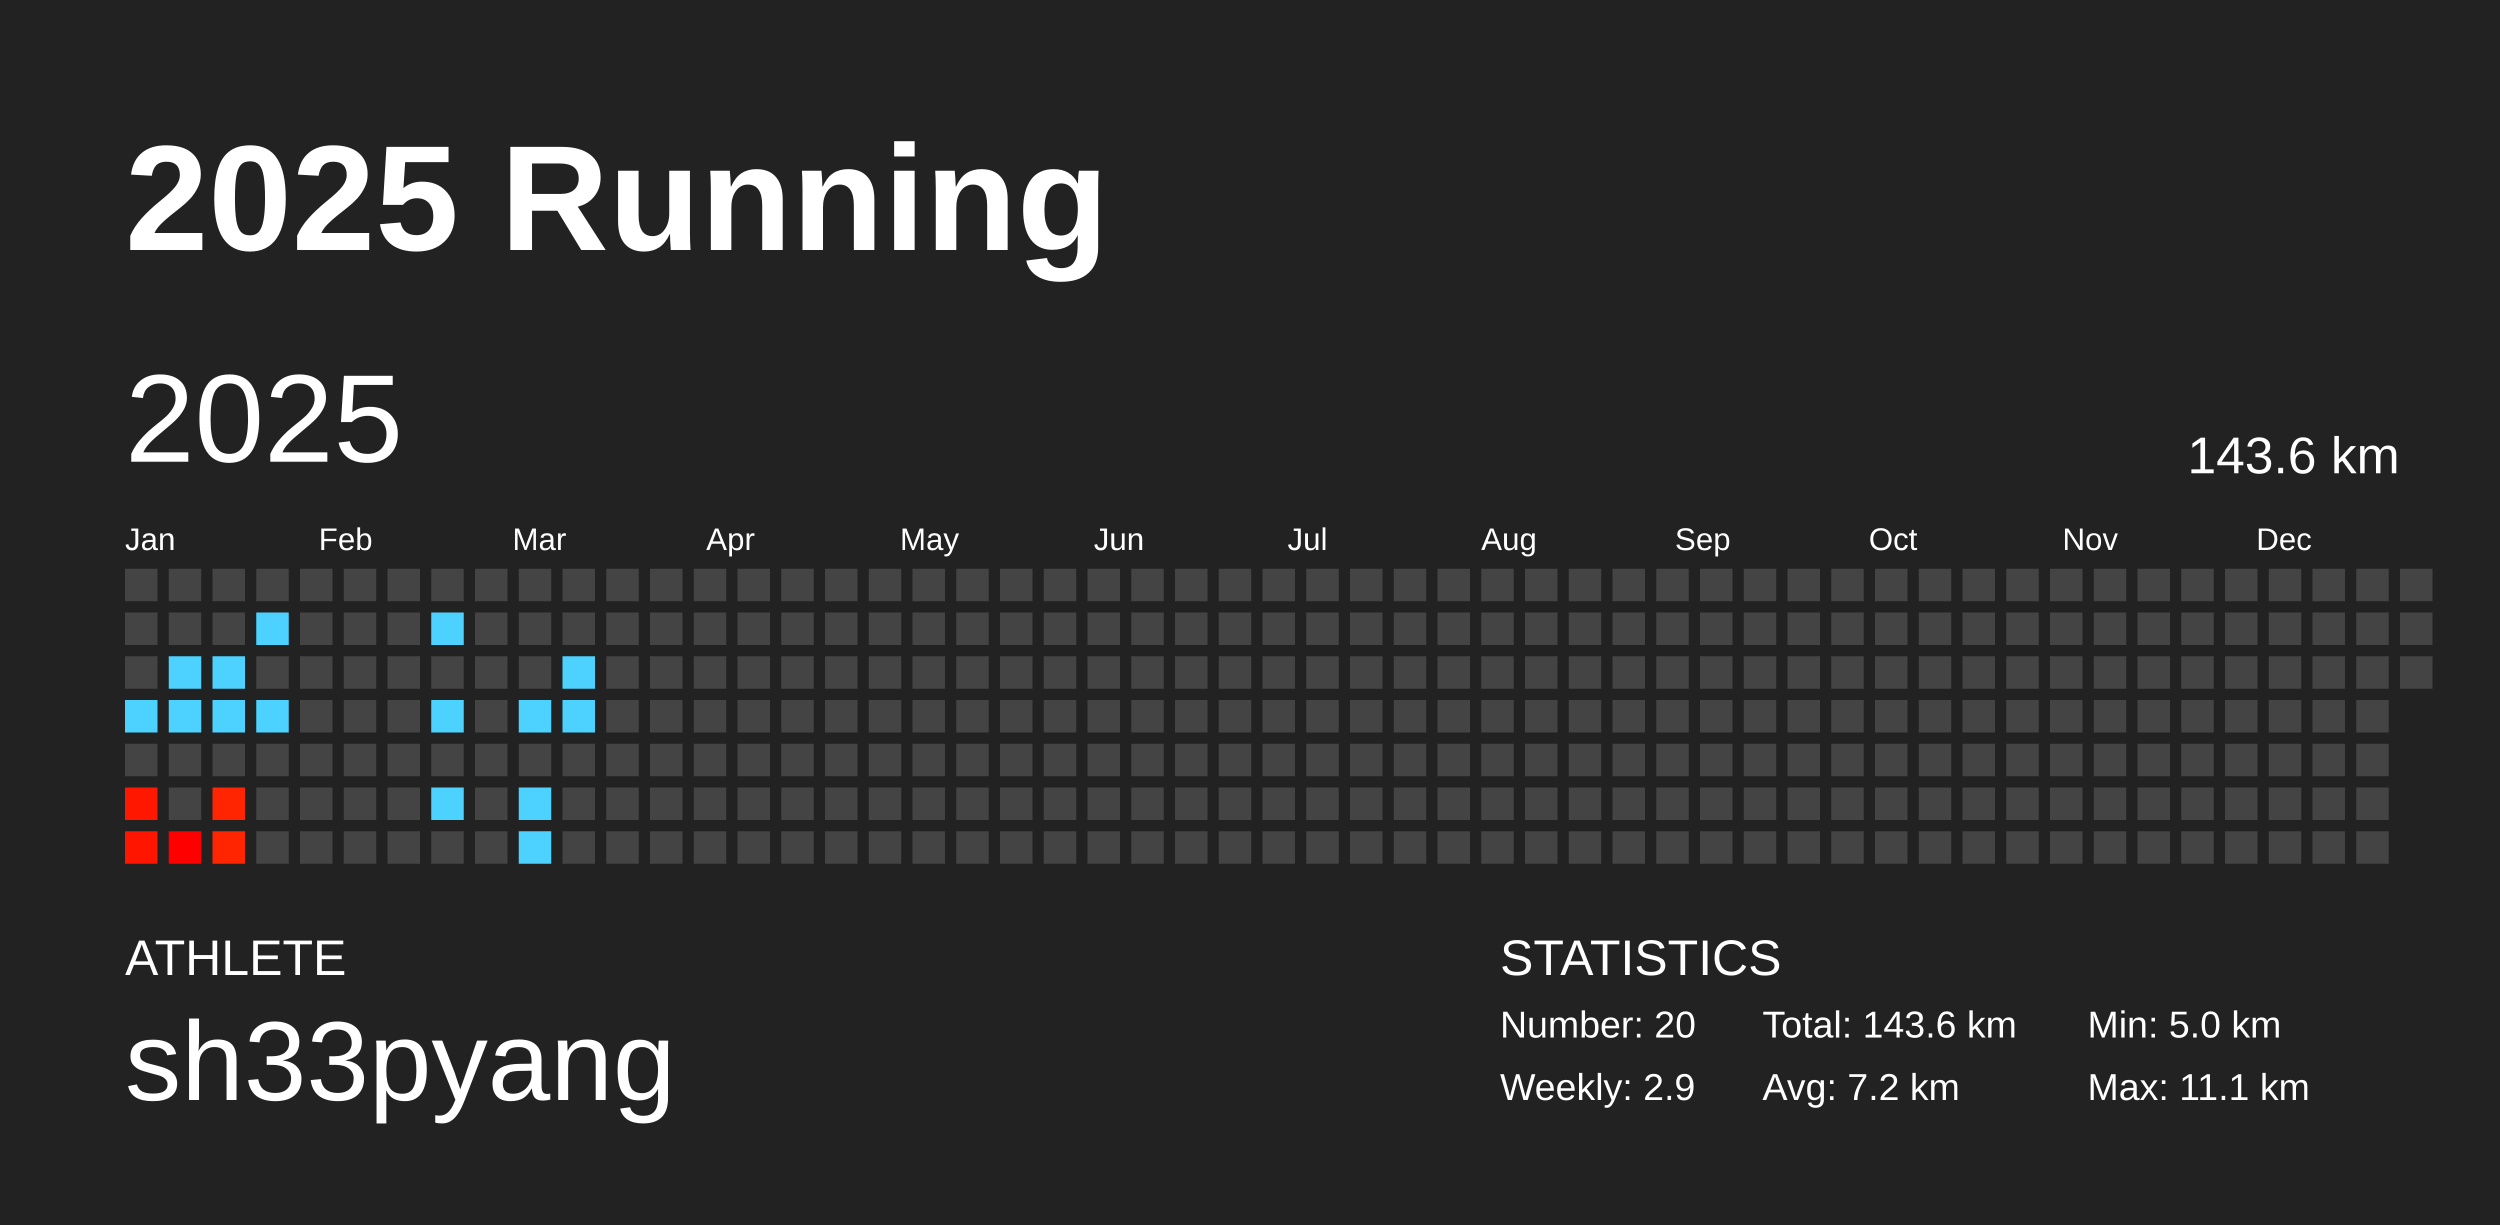
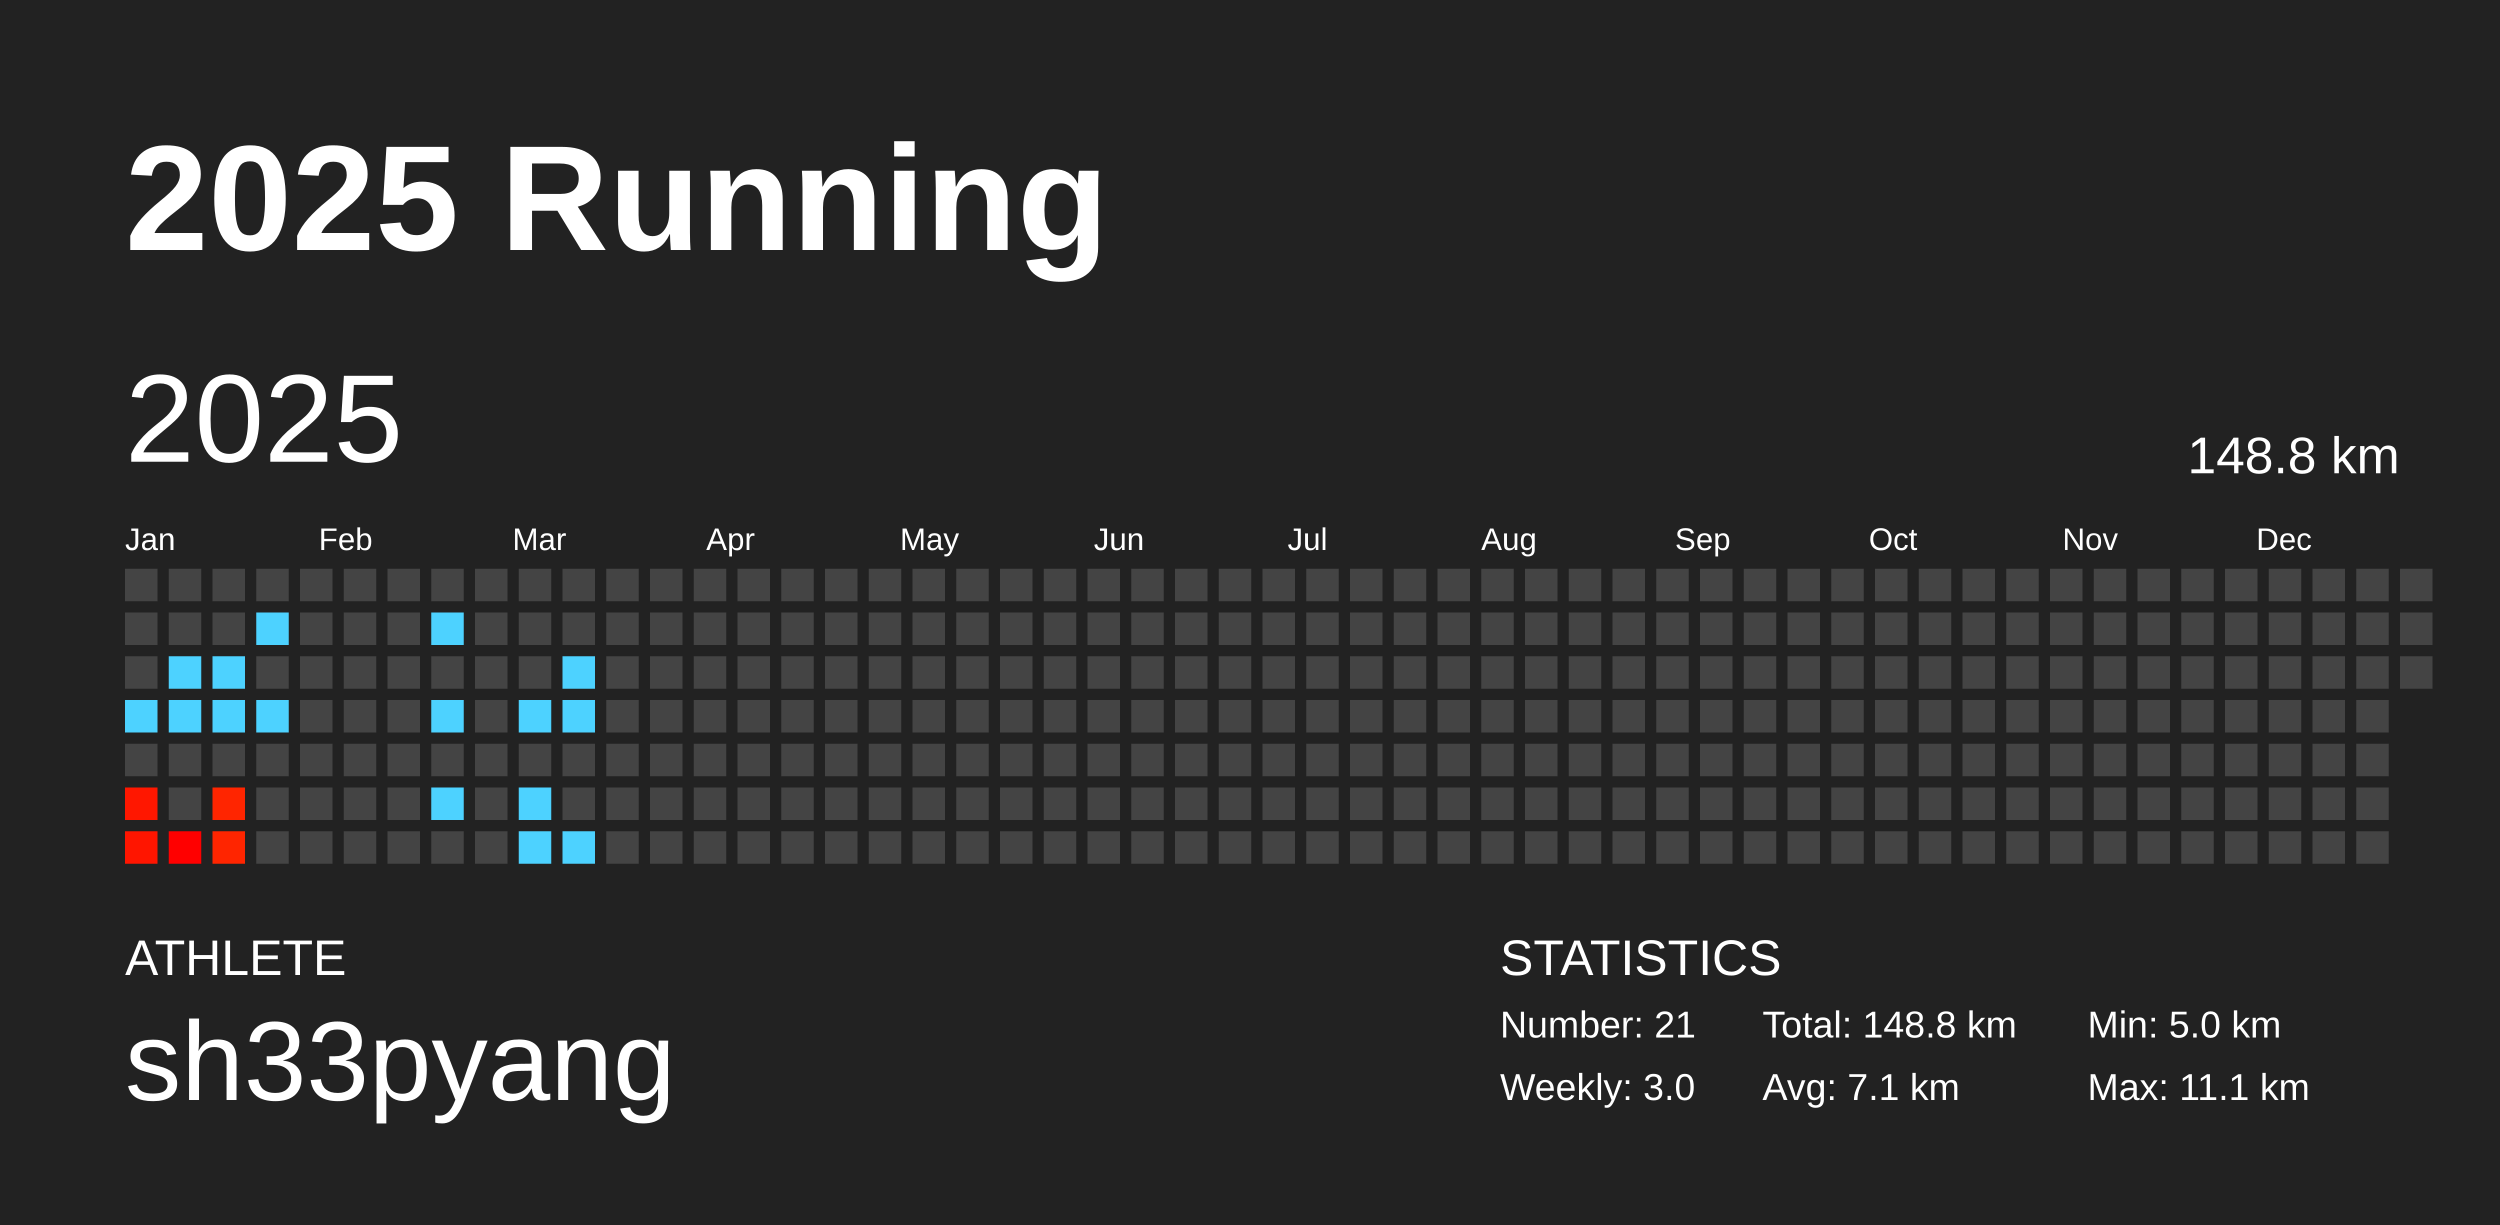
<svg xmlns="http://www.w3.org/2000/svg" baseProfile="full" height="98mm" version="1.1" viewBox="0,0,200,98" width="200mm">
  <defs />
  <rect fill="#222222" height="98" width="200" x="0" y="0" />
  <text fill="#FFFFFF" style="font-size:12px; font-family:Arial; font-weight:bold;" x="10" y="20">2025 Running</text>
  <text fill="#FFFFFF" style="font-size:4px; font-family:Arial" x="10" y="78">ATHLETE</text>
  <text fill="#FFFFFF" style="font-size:9px; font-family:Arial" x="10" y="88">sh33pyang</text>
  <text fill="#FFFFFF" style="font-size:4px; font-family:Arial" x="120" y="78">STATISTICS</text>
-   <text fill="#FFFFFF" style="font-size:3px; font-family:Arial" x="120" y="83">Number: 20</text>
-   <text fill="#FFFFFF" style="font-size:3px; font-family:Arial" x="120" y="88">Weekly: 2.9</text>
-   <text fill="#FFFFFF" style="font-size:3px; font-family:Arial" x="141" y="83">Total: 143.6 km</text>
-   <text fill="#FFFFFF" style="font-size:3px; font-family:Arial" x="141" y="88">Avg: 7.2 km</text>
+   <text fill="#FFFFFF" style="font-size:3px; font-family:Arial" x="120" y="83">Number: 21</text>
+   <text fill="#FFFFFF" style="font-size:3px; font-family:Arial" x="120" y="88">Weekly: 3.0</text>
+   <text fill="#FFFFFF" style="font-size:3px; font-family:Arial" x="141" y="83">Total: 148.8 km</text>
+   <text fill="#FFFFFF" style="font-size:3px; font-family:Arial" x="141" y="88">Avg: 7.1 km</text>
  <text fill="#FFFFFF" style="font-size:3px; font-family:Arial" x="167" y="83">Min: 5.0 km</text>
  <text fill="#FFFFFF" style="font-size:3px; font-family:Arial" x="167" y="88">Max: 11.1 km</text>
  <text dominant-baseline="hanging" fill="#FFFFFF" style="font-size:10.0px; font-family:Arial;" x="10" y="30">2025</text>
-   <text dominant-baseline="hanging" fill="#FFFFFF" style="font-size:4.125px; font-family:Arial;" x="175" y="35">143.6 km</text>
+   <text dominant-baseline="hanging" fill="#FFFFFF" style="font-size:4.125px; font-family:Arial;" x="175" y="35">148.8 km</text>
  <text fill="#FFFFFF" style="font-size:2.5px; font-family:Arial" x="10.0" y="44">Jan</text>
  <text fill="#FFFFFF" style="font-size:2.5px; font-family:Arial" x="25.5" y="44">Feb</text>
  <text fill="#FFFFFF" style="font-size:2.5px; font-family:Arial" x="41.0" y="44">Mar</text>
  <text fill="#FFFFFF" style="font-size:2.5px; font-family:Arial" x="56.5" y="44">Apr</text>
  <text fill="#FFFFFF" style="font-size:2.5px; font-family:Arial" x="72.0" y="44">May</text>
  <text fill="#FFFFFF" style="font-size:2.5px; font-family:Arial" x="87.5" y="44">Jun</text>
  <text fill="#FFFFFF" style="font-size:2.5px; font-family:Arial" x="103.0" y="44">Jul</text>
  <text fill="#FFFFFF" style="font-size:2.5px; font-family:Arial" x="118.5" y="44">Aug</text>
  <text fill="#FFFFFF" style="font-size:2.5px; font-family:Arial" x="134.0" y="44">Sep</text>
  <text fill="#FFFFFF" style="font-size:2.5px; font-family:Arial" x="149.5" y="44">Oct</text>
  <text fill="#FFFFFF" style="font-size:2.5px; font-family:Arial" x="165.0" y="44">Nov</text>
  <text fill="#FFFFFF" style="font-size:2.5px; font-family:Arial" x="180.5" y="44">Dec</text>
  <rect fill="#444444" height="2.6" width="2.6" x="10.0" y="45.5" />
  <rect fill="#444444" height="2.6" width="2.6" x="10.0" y="49.0" />
  <rect fill="#444444" height="2.6" width="2.6" x="10.0" y="52.5" />
  <rect fill="#4dd2ff" height="2.6" width="2.6" x="10.0" y="56.0" />
  <rect fill="#444444" height="2.6" width="2.6" x="10.0" y="59.5" />
  <rect fill="#ff1700" height="2.6" width="2.6" x="10.0" y="63.0" />
  <rect fill="#ff1500" height="2.6" width="2.6" x="10.0" y="66.5" />
  <rect fill="#444444" height="2.6" width="2.6" x="13.5" y="45.5" />
  <rect fill="#444444" height="2.6" width="2.6" x="13.5" y="49.0" />
  <rect fill="#4dd2ff" height="2.6" width="2.6" x="13.5" y="52.5" />
  <rect fill="#4dd2ff" height="2.6" width="2.6" x="13.5" y="56.0" />
  <rect fill="#444444" height="2.6" width="2.6" x="13.5" y="59.5" />
  <rect fill="#444444" height="2.6" width="2.6" x="13.5" y="63.0" />
  <rect fill="#ff0000" height="2.6" width="2.6" x="13.5" y="66.5" />
  <rect fill="#444444" height="2.6" width="2.6" x="17.0" y="45.5" />
  <rect fill="#444444" height="2.6" width="2.6" x="17.0" y="49.0" />
  <rect fill="#4dd2ff" height="2.6" width="2.6" x="17.0" y="52.5" />
  <rect fill="#4dd2ff" height="2.6" width="2.6" x="17.0" y="56.0" />
  <rect fill="#444444" height="2.6" width="2.6" x="17.0" y="59.5" />
  <rect fill="#ff2500" height="2.6" width="2.6" x="17.0" y="63.0" />
  <rect fill="#ff2500" height="2.6" width="2.6" x="17.0" y="66.5" />
  <rect fill="#444444" height="2.6" width="2.6" x="20.5" y="45.5" />
  <rect fill="#4dd2ff" height="2.6" width="2.6" x="20.5" y="49.0" />
  <rect fill="#444444" height="2.6" width="2.6" x="20.5" y="52.5" />
  <rect fill="#4dd2ff" height="2.6" width="2.6" x="20.5" y="56.0" />
  <rect fill="#444444" height="2.6" width="2.6" x="20.5" y="59.5" />
  <rect fill="#444444" height="2.6" width="2.6" x="20.5" y="63.0" />
  <rect fill="#444444" height="2.6" width="2.6" x="20.5" y="66.5" />
  <rect fill="#444444" height="2.6" width="2.6" x="24.0" y="45.5" />
  <rect fill="#444444" height="2.6" width="2.6" x="24.0" y="49.0" />
  <rect fill="#444444" height="2.6" width="2.6" x="24.0" y="52.5" />
  <rect fill="#444444" height="2.6" width="2.6" x="24.0" y="56.0" />
  <rect fill="#444444" height="2.6" width="2.6" x="24.0" y="59.5" />
  <rect fill="#444444" height="2.6" width="2.6" x="24.0" y="63.0" />
  <rect fill="#444444" height="2.6" width="2.6" x="24.0" y="66.5" />
  <rect fill="#444444" height="2.6" width="2.6" x="27.5" y="45.5" />
  <rect fill="#444444" height="2.6" width="2.6" x="27.5" y="49.0" />
  <rect fill="#444444" height="2.6" width="2.6" x="27.5" y="52.5" />
  <rect fill="#444444" height="2.6" width="2.6" x="27.5" y="56.0" />
  <rect fill="#444444" height="2.6" width="2.6" x="27.5" y="59.5" />
  <rect fill="#444444" height="2.6" width="2.6" x="27.5" y="63.0" />
  <rect fill="#444444" height="2.6" width="2.6" x="27.5" y="66.5" />
  <rect fill="#444444" height="2.6" width="2.6" x="31.0" y="45.5" />
  <rect fill="#444444" height="2.6" width="2.6" x="31.0" y="49.0" />
  <rect fill="#444444" height="2.6" width="2.6" x="31.0" y="52.5" />
  <rect fill="#444444" height="2.6" width="2.6" x="31.0" y="56.0" />
  <rect fill="#444444" height="2.6" width="2.6" x="31.0" y="59.5" />
  <rect fill="#444444" height="2.6" width="2.6" x="31.0" y="63.0" />
  <rect fill="#444444" height="2.6" width="2.6" x="31.0" y="66.5" />
  <rect fill="#444444" height="2.6" width="2.6" x="34.5" y="45.5" />
  <rect fill="#4dd2ff" height="2.6" width="2.6" x="34.5" y="49.0" />
  <rect fill="#444444" height="2.6" width="2.6" x="34.5" y="52.5" />
  <rect fill="#4dd2ff" height="2.6" width="2.6" x="34.5" y="56.0" />
  <rect fill="#444444" height="2.6" width="2.6" x="34.5" y="59.5" />
  <rect fill="#4dd2ff" height="2.6" width="2.6" x="34.5" y="63.0" />
  <rect fill="#444444" height="2.6" width="2.6" x="34.5" y="66.5" />
  <rect fill="#444444" height="2.6" width="2.6" x="38.0" y="45.5" />
  <rect fill="#444444" height="2.6" width="2.6" x="38.0" y="49.0" />
  <rect fill="#444444" height="2.6" width="2.6" x="38.0" y="52.5" />
  <rect fill="#444444" height="2.6" width="2.6" x="38.0" y="56.0" />
  <rect fill="#444444" height="2.6" width="2.6" x="38.0" y="59.5" />
  <rect fill="#444444" height="2.6" width="2.6" x="38.0" y="63.0" />
  <rect fill="#444444" height="2.6" width="2.6" x="38.0" y="66.5" />
  <rect fill="#444444" height="2.6" width="2.6" x="41.5" y="45.5" />
  <rect fill="#444444" height="2.6" width="2.6" x="41.5" y="49.0" />
  <rect fill="#444444" height="2.6" width="2.6" x="41.5" y="52.5" />
  <rect fill="#4dd2ff" height="2.6" width="2.6" x="41.5" y="56.0" />
  <rect fill="#444444" height="2.6" width="2.6" x="41.5" y="59.5" />
  <rect fill="#4dd2ff" height="2.6" width="2.6" x="41.5" y="63.0" />
  <rect fill="#4dd2ff" height="2.6" width="2.6" x="41.5" y="66.5" />
  <rect fill="#444444" height="2.6" width="2.6" x="45.0" y="45.5" />
  <rect fill="#444444" height="2.6" width="2.6" x="45.0" y="49.0" />
  <rect fill="#4dd2ff" height="2.6" width="2.6" x="45.0" y="52.5" />
  <rect fill="#4dd2ff" height="2.6" width="2.6" x="45.0" y="56.0" />
  <rect fill="#444444" height="2.6" width="2.6" x="45.0" y="59.5" />
  <rect fill="#444444" height="2.6" width="2.6" x="45.0" y="63.0" />
-   <rect fill="#444444" height="2.6" width="2.6" x="45.0" y="66.5" />
+   <rect fill="#4dd2ff" height="2.6" width="2.6" x="45.0" y="66.5" />
  <rect fill="#444444" height="2.6" width="2.6" x="48.5" y="45.5" />
  <rect fill="#444444" height="2.6" width="2.6" x="48.5" y="49.0" />
  <rect fill="#444444" height="2.6" width="2.6" x="48.5" y="52.5" />
  <rect fill="#444444" height="2.6" width="2.6" x="48.5" y="56.0" />
  <rect fill="#444444" height="2.6" width="2.6" x="48.5" y="59.5" />
  <rect fill="#444444" height="2.6" width="2.6" x="48.5" y="63.0" />
  <rect fill="#444444" height="2.6" width="2.6" x="48.5" y="66.5" />
  <rect fill="#444444" height="2.6" width="2.6" x="52.0" y="45.5" />
  <rect fill="#444444" height="2.6" width="2.6" x="52.0" y="49.0" />
  <rect fill="#444444" height="2.6" width="2.6" x="52.0" y="52.5" />
  <rect fill="#444444" height="2.6" width="2.6" x="52.0" y="56.0" />
  <rect fill="#444444" height="2.6" width="2.6" x="52.0" y="59.5" />
  <rect fill="#444444" height="2.6" width="2.6" x="52.0" y="63.0" />
  <rect fill="#444444" height="2.6" width="2.6" x="52.0" y="66.5" />
  <rect fill="#444444" height="2.6" width="2.6" x="55.5" y="45.5" />
  <rect fill="#444444" height="2.6" width="2.6" x="55.5" y="49.0" />
  <rect fill="#444444" height="2.6" width="2.6" x="55.5" y="52.5" />
  <rect fill="#444444" height="2.6" width="2.6" x="55.5" y="56.0" />
  <rect fill="#444444" height="2.6" width="2.6" x="55.5" y="59.5" />
  <rect fill="#444444" height="2.6" width="2.6" x="55.5" y="63.0" />
  <rect fill="#444444" height="2.6" width="2.6" x="55.5" y="66.5" />
  <rect fill="#444444" height="2.6" width="2.6" x="59.0" y="45.5" />
  <rect fill="#444444" height="2.6" width="2.6" x="59.0" y="49.0" />
  <rect fill="#444444" height="2.6" width="2.6" x="59.0" y="52.5" />
  <rect fill="#444444" height="2.6" width="2.6" x="59.0" y="56.0" />
  <rect fill="#444444" height="2.6" width="2.6" x="59.0" y="59.5" />
  <rect fill="#444444" height="2.6" width="2.6" x="59.0" y="63.0" />
  <rect fill="#444444" height="2.6" width="2.6" x="59.0" y="66.5" />
  <rect fill="#444444" height="2.6" width="2.6" x="62.5" y="45.5" />
  <rect fill="#444444" height="2.6" width="2.6" x="62.5" y="49.0" />
  <rect fill="#444444" height="2.6" width="2.6" x="62.5" y="52.5" />
  <rect fill="#444444" height="2.6" width="2.6" x="62.5" y="56.0" />
  <rect fill="#444444" height="2.6" width="2.6" x="62.5" y="59.5" />
  <rect fill="#444444" height="2.6" width="2.6" x="62.5" y="63.0" />
  <rect fill="#444444" height="2.6" width="2.6" x="62.5" y="66.5" />
  <rect fill="#444444" height="2.6" width="2.6" x="66.0" y="45.5" />
  <rect fill="#444444" height="2.6" width="2.6" x="66.0" y="49.0" />
  <rect fill="#444444" height="2.6" width="2.6" x="66.0" y="52.5" />
  <rect fill="#444444" height="2.6" width="2.6" x="66.0" y="56.0" />
  <rect fill="#444444" height="2.6" width="2.6" x="66.0" y="59.5" />
  <rect fill="#444444" height="2.6" width="2.6" x="66.0" y="63.0" />
  <rect fill="#444444" height="2.6" width="2.6" x="66.0" y="66.5" />
  <rect fill="#444444" height="2.6" width="2.6" x="69.5" y="45.5" />
  <rect fill="#444444" height="2.6" width="2.6" x="69.5" y="49.0" />
  <rect fill="#444444" height="2.6" width="2.6" x="69.5" y="52.5" />
  <rect fill="#444444" height="2.6" width="2.6" x="69.5" y="56.0" />
  <rect fill="#444444" height="2.6" width="2.6" x="69.5" y="59.5" />
  <rect fill="#444444" height="2.6" width="2.6" x="69.5" y="63.0" />
  <rect fill="#444444" height="2.6" width="2.6" x="69.5" y="66.5" />
  <rect fill="#444444" height="2.6" width="2.6" x="73.0" y="45.5" />
  <rect fill="#444444" height="2.6" width="2.6" x="73.0" y="49.0" />
  <rect fill="#444444" height="2.6" width="2.6" x="73.0" y="52.5" />
  <rect fill="#444444" height="2.6" width="2.6" x="73.0" y="56.0" />
  <rect fill="#444444" height="2.6" width="2.6" x="73.0" y="59.5" />
  <rect fill="#444444" height="2.6" width="2.6" x="73.0" y="63.0" />
  <rect fill="#444444" height="2.6" width="2.6" x="73.0" y="66.5" />
  <rect fill="#444444" height="2.6" width="2.6" x="76.5" y="45.5" />
  <rect fill="#444444" height="2.6" width="2.6" x="76.5" y="49.0" />
  <rect fill="#444444" height="2.6" width="2.6" x="76.5" y="52.5" />
  <rect fill="#444444" height="2.6" width="2.6" x="76.5" y="56.0" />
  <rect fill="#444444" height="2.6" width="2.6" x="76.5" y="59.5" />
  <rect fill="#444444" height="2.6" width="2.6" x="76.5" y="63.0" />
  <rect fill="#444444" height="2.6" width="2.6" x="76.5" y="66.5" />
  <rect fill="#444444" height="2.6" width="2.6" x="80.0" y="45.5" />
  <rect fill="#444444" height="2.6" width="2.6" x="80.0" y="49.0" />
  <rect fill="#444444" height="2.6" width="2.6" x="80.0" y="52.5" />
  <rect fill="#444444" height="2.6" width="2.6" x="80.0" y="56.0" />
  <rect fill="#444444" height="2.6" width="2.6" x="80.0" y="59.5" />
  <rect fill="#444444" height="2.6" width="2.6" x="80.0" y="63.0" />
  <rect fill="#444444" height="2.6" width="2.6" x="80.0" y="66.5" />
  <rect fill="#444444" height="2.6" width="2.6" x="83.5" y="45.5" />
  <rect fill="#444444" height="2.6" width="2.6" x="83.5" y="49.0" />
  <rect fill="#444444" height="2.6" width="2.6" x="83.5" y="52.5" />
  <rect fill="#444444" height="2.6" width="2.6" x="83.5" y="56.0" />
  <rect fill="#444444" height="2.6" width="2.6" x="83.5" y="59.5" />
  <rect fill="#444444" height="2.6" width="2.6" x="83.5" y="63.0" />
  <rect fill="#444444" height="2.6" width="2.6" x="83.5" y="66.5" />
  <rect fill="#444444" height="2.6" width="2.6" x="87.0" y="45.5" />
  <rect fill="#444444" height="2.6" width="2.6" x="87.0" y="49.0" />
  <rect fill="#444444" height="2.6" width="2.6" x="87.0" y="52.5" />
  <rect fill="#444444" height="2.6" width="2.6" x="87.0" y="56.0" />
  <rect fill="#444444" height="2.6" width="2.6" x="87.0" y="59.5" />
  <rect fill="#444444" height="2.6" width="2.6" x="87.0" y="63.0" />
  <rect fill="#444444" height="2.6" width="2.6" x="87.0" y="66.5" />
  <rect fill="#444444" height="2.6" width="2.6" x="90.5" y="45.5" />
  <rect fill="#444444" height="2.6" width="2.6" x="90.5" y="49.0" />
  <rect fill="#444444" height="2.6" width="2.6" x="90.5" y="52.5" />
  <rect fill="#444444" height="2.6" width="2.6" x="90.5" y="56.0" />
  <rect fill="#444444" height="2.6" width="2.6" x="90.5" y="59.5" />
  <rect fill="#444444" height="2.6" width="2.6" x="90.5" y="63.0" />
  <rect fill="#444444" height="2.6" width="2.6" x="90.5" y="66.5" />
  <rect fill="#444444" height="2.6" width="2.6" x="94.0" y="45.5" />
  <rect fill="#444444" height="2.6" width="2.6" x="94.0" y="49.0" />
  <rect fill="#444444" height="2.6" width="2.6" x="94.0" y="52.5" />
  <rect fill="#444444" height="2.6" width="2.6" x="94.0" y="56.0" />
  <rect fill="#444444" height="2.6" width="2.6" x="94.0" y="59.5" />
  <rect fill="#444444" height="2.6" width="2.6" x="94.0" y="63.0" />
  <rect fill="#444444" height="2.6" width="2.6" x="94.0" y="66.5" />
  <rect fill="#444444" height="2.6" width="2.6" x="97.5" y="45.5" />
  <rect fill="#444444" height="2.6" width="2.6" x="97.5" y="49.0" />
  <rect fill="#444444" height="2.6" width="2.6" x="97.5" y="52.5" />
  <rect fill="#444444" height="2.6" width="2.6" x="97.5" y="56.0" />
  <rect fill="#444444" height="2.6" width="2.6" x="97.5" y="59.5" />
  <rect fill="#444444" height="2.6" width="2.6" x="97.5" y="63.0" />
  <rect fill="#444444" height="2.6" width="2.6" x="97.5" y="66.5" />
  <rect fill="#444444" height="2.6" width="2.6" x="101.0" y="45.5" />
  <rect fill="#444444" height="2.6" width="2.6" x="101.0" y="49.0" />
  <rect fill="#444444" height="2.6" width="2.6" x="101.0" y="52.5" />
  <rect fill="#444444" height="2.6" width="2.6" x="101.0" y="56.0" />
  <rect fill="#444444" height="2.6" width="2.6" x="101.0" y="59.5" />
  <rect fill="#444444" height="2.6" width="2.6" x="101.0" y="63.0" />
  <rect fill="#444444" height="2.6" width="2.6" x="101.0" y="66.5" />
  <rect fill="#444444" height="2.6" width="2.6" x="104.5" y="45.5" />
  <rect fill="#444444" height="2.6" width="2.6" x="104.5" y="49.0" />
  <rect fill="#444444" height="2.6" width="2.6" x="104.5" y="52.5" />
  <rect fill="#444444" height="2.6" width="2.6" x="104.5" y="56.0" />
  <rect fill="#444444" height="2.6" width="2.6" x="104.5" y="59.5" />
  <rect fill="#444444" height="2.6" width="2.6" x="104.5" y="63.0" />
  <rect fill="#444444" height="2.6" width="2.6" x="104.5" y="66.5" />
  <rect fill="#444444" height="2.6" width="2.6" x="108.0" y="45.5" />
  <rect fill="#444444" height="2.6" width="2.6" x="108.0" y="49.0" />
  <rect fill="#444444" height="2.6" width="2.6" x="108.0" y="52.5" />
  <rect fill="#444444" height="2.6" width="2.6" x="108.0" y="56.0" />
  <rect fill="#444444" height="2.6" width="2.6" x="108.0" y="59.5" />
  <rect fill="#444444" height="2.6" width="2.6" x="108.0" y="63.0" />
  <rect fill="#444444" height="2.6" width="2.6" x="108.0" y="66.5" />
  <rect fill="#444444" height="2.6" width="2.6" x="111.5" y="45.5" />
  <rect fill="#444444" height="2.6" width="2.6" x="111.5" y="49.0" />
  <rect fill="#444444" height="2.6" width="2.6" x="111.5" y="52.5" />
  <rect fill="#444444" height="2.6" width="2.6" x="111.5" y="56.0" />
  <rect fill="#444444" height="2.6" width="2.6" x="111.5" y="59.5" />
  <rect fill="#444444" height="2.6" width="2.6" x="111.5" y="63.0" />
  <rect fill="#444444" height="2.6" width="2.6" x="111.5" y="66.5" />
  <rect fill="#444444" height="2.6" width="2.6" x="115.0" y="45.5" />
  <rect fill="#444444" height="2.6" width="2.6" x="115.0" y="49.0" />
  <rect fill="#444444" height="2.6" width="2.6" x="115.0" y="52.5" />
  <rect fill="#444444" height="2.6" width="2.6" x="115.0" y="56.0" />
  <rect fill="#444444" height="2.6" width="2.6" x="115.0" y="59.5" />
  <rect fill="#444444" height="2.6" width="2.6" x="115.0" y="63.0" />
  <rect fill="#444444" height="2.6" width="2.6" x="115.0" y="66.5" />
  <rect fill="#444444" height="2.6" width="2.6" x="118.5" y="45.5" />
  <rect fill="#444444" height="2.6" width="2.6" x="118.5" y="49.0" />
  <rect fill="#444444" height="2.6" width="2.6" x="118.5" y="52.5" />
  <rect fill="#444444" height="2.6" width="2.6" x="118.5" y="56.0" />
  <rect fill="#444444" height="2.6" width="2.6" x="118.5" y="59.5" />
  <rect fill="#444444" height="2.6" width="2.6" x="118.5" y="63.0" />
  <rect fill="#444444" height="2.6" width="2.6" x="118.5" y="66.5" />
  <rect fill="#444444" height="2.6" width="2.6" x="122.0" y="45.5" />
  <rect fill="#444444" height="2.6" width="2.6" x="122.0" y="49.0" />
  <rect fill="#444444" height="2.6" width="2.6" x="122.0" y="52.5" />
  <rect fill="#444444" height="2.6" width="2.6" x="122.0" y="56.0" />
  <rect fill="#444444" height="2.6" width="2.6" x="122.0" y="59.5" />
  <rect fill="#444444" height="2.6" width="2.6" x="122.0" y="63.0" />
  <rect fill="#444444" height="2.6" width="2.6" x="122.0" y="66.5" />
  <rect fill="#444444" height="2.6" width="2.6" x="125.5" y="45.5" />
  <rect fill="#444444" height="2.6" width="2.6" x="125.5" y="49.0" />
  <rect fill="#444444" height="2.6" width="2.6" x="125.5" y="52.5" />
  <rect fill="#444444" height="2.6" width="2.6" x="125.5" y="56.0" />
  <rect fill="#444444" height="2.6" width="2.6" x="125.5" y="59.5" />
  <rect fill="#444444" height="2.6" width="2.6" x="125.5" y="63.0" />
  <rect fill="#444444" height="2.6" width="2.6" x="125.5" y="66.5" />
  <rect fill="#444444" height="2.6" width="2.6" x="129.0" y="45.5" />
  <rect fill="#444444" height="2.6" width="2.6" x="129.0" y="49.0" />
  <rect fill="#444444" height="2.6" width="2.6" x="129.0" y="52.5" />
  <rect fill="#444444" height="2.6" width="2.6" x="129.0" y="56.0" />
  <rect fill="#444444" height="2.6" width="2.6" x="129.0" y="59.5" />
  <rect fill="#444444" height="2.6" width="2.6" x="129.0" y="63.0" />
  <rect fill="#444444" height="2.6" width="2.6" x="129.0" y="66.5" />
  <rect fill="#444444" height="2.6" width="2.6" x="132.5" y="45.5" />
  <rect fill="#444444" height="2.6" width="2.6" x="132.5" y="49.0" />
  <rect fill="#444444" height="2.6" width="2.6" x="132.5" y="52.5" />
  <rect fill="#444444" height="2.6" width="2.6" x="132.5" y="56.0" />
  <rect fill="#444444" height="2.6" width="2.6" x="132.5" y="59.5" />
  <rect fill="#444444" height="2.6" width="2.6" x="132.5" y="63.0" />
  <rect fill="#444444" height="2.6" width="2.6" x="132.5" y="66.5" />
  <rect fill="#444444" height="2.6" width="2.6" x="136.0" y="45.5" />
  <rect fill="#444444" height="2.6" width="2.6" x="136.0" y="49.0" />
  <rect fill="#444444" height="2.6" width="2.6" x="136.0" y="52.5" />
  <rect fill="#444444" height="2.6" width="2.6" x="136.0" y="56.0" />
  <rect fill="#444444" height="2.6" width="2.6" x="136.0" y="59.5" />
  <rect fill="#444444" height="2.6" width="2.6" x="136.0" y="63.0" />
  <rect fill="#444444" height="2.6" width="2.6" x="136.0" y="66.5" />
  <rect fill="#444444" height="2.6" width="2.6" x="139.5" y="45.5" />
  <rect fill="#444444" height="2.6" width="2.6" x="139.5" y="49.0" />
  <rect fill="#444444" height="2.6" width="2.6" x="139.5" y="52.5" />
  <rect fill="#444444" height="2.6" width="2.6" x="139.5" y="56.0" />
  <rect fill="#444444" height="2.6" width="2.6" x="139.5" y="59.5" />
  <rect fill="#444444" height="2.6" width="2.6" x="139.5" y="63.0" />
  <rect fill="#444444" height="2.6" width="2.6" x="139.5" y="66.5" />
  <rect fill="#444444" height="2.6" width="2.6" x="143.0" y="45.5" />
  <rect fill="#444444" height="2.6" width="2.6" x="143.0" y="49.0" />
  <rect fill="#444444" height="2.6" width="2.6" x="143.0" y="52.5" />
  <rect fill="#444444" height="2.6" width="2.6" x="143.0" y="56.0" />
  <rect fill="#444444" height="2.6" width="2.6" x="143.0" y="59.5" />
  <rect fill="#444444" height="2.6" width="2.6" x="143.0" y="63.0" />
  <rect fill="#444444" height="2.6" width="2.6" x="143.0" y="66.5" />
  <rect fill="#444444" height="2.6" width="2.6" x="146.5" y="45.5" />
  <rect fill="#444444" height="2.6" width="2.6" x="146.5" y="49.0" />
  <rect fill="#444444" height="2.6" width="2.6" x="146.5" y="52.5" />
  <rect fill="#444444" height="2.6" width="2.6" x="146.5" y="56.0" />
  <rect fill="#444444" height="2.6" width="2.6" x="146.5" y="59.5" />
  <rect fill="#444444" height="2.6" width="2.6" x="146.5" y="63.0" />
  <rect fill="#444444" height="2.6" width="2.6" x="146.5" y="66.5" />
  <rect fill="#444444" height="2.6" width="2.6" x="150.0" y="45.5" />
  <rect fill="#444444" height="2.6" width="2.6" x="150.0" y="49.0" />
  <rect fill="#444444" height="2.6" width="2.6" x="150.0" y="52.5" />
  <rect fill="#444444" height="2.6" width="2.6" x="150.0" y="56.0" />
  <rect fill="#444444" height="2.6" width="2.6" x="150.0" y="59.5" />
  <rect fill="#444444" height="2.6" width="2.6" x="150.0" y="63.0" />
  <rect fill="#444444" height="2.6" width="2.6" x="150.0" y="66.5" />
  <rect fill="#444444" height="2.6" width="2.6" x="153.5" y="45.5" />
  <rect fill="#444444" height="2.6" width="2.6" x="153.5" y="49.0" />
  <rect fill="#444444" height="2.6" width="2.6" x="153.5" y="52.5" />
  <rect fill="#444444" height="2.6" width="2.6" x="153.5" y="56.0" />
  <rect fill="#444444" height="2.6" width="2.6" x="153.5" y="59.5" />
  <rect fill="#444444" height="2.6" width="2.6" x="153.5" y="63.0" />
  <rect fill="#444444" height="2.6" width="2.6" x="153.5" y="66.5" />
  <rect fill="#444444" height="2.6" width="2.6" x="157.0" y="45.5" />
  <rect fill="#444444" height="2.6" width="2.6" x="157.0" y="49.0" />
  <rect fill="#444444" height="2.6" width="2.6" x="157.0" y="52.5" />
  <rect fill="#444444" height="2.6" width="2.6" x="157.0" y="56.0" />
  <rect fill="#444444" height="2.6" width="2.6" x="157.0" y="59.5" />
  <rect fill="#444444" height="2.6" width="2.6" x="157.0" y="63.0" />
  <rect fill="#444444" height="2.6" width="2.6" x="157.0" y="66.5" />
  <rect fill="#444444" height="2.6" width="2.6" x="160.5" y="45.5" />
  <rect fill="#444444" height="2.6" width="2.6" x="160.5" y="49.0" />
  <rect fill="#444444" height="2.6" width="2.6" x="160.5" y="52.5" />
  <rect fill="#444444" height="2.6" width="2.6" x="160.5" y="56.0" />
  <rect fill="#444444" height="2.6" width="2.6" x="160.5" y="59.5" />
  <rect fill="#444444" height="2.6" width="2.6" x="160.5" y="63.0" />
  <rect fill="#444444" height="2.6" width="2.6" x="160.5" y="66.5" />
  <rect fill="#444444" height="2.6" width="2.6" x="164.0" y="45.5" />
  <rect fill="#444444" height="2.6" width="2.6" x="164.0" y="49.0" />
  <rect fill="#444444" height="2.6" width="2.6" x="164.0" y="52.5" />
  <rect fill="#444444" height="2.6" width="2.6" x="164.0" y="56.0" />
  <rect fill="#444444" height="2.6" width="2.6" x="164.0" y="59.5" />
  <rect fill="#444444" height="2.6" width="2.6" x="164.0" y="63.0" />
  <rect fill="#444444" height="2.6" width="2.6" x="164.0" y="66.5" />
  <rect fill="#444444" height="2.6" width="2.6" x="167.5" y="45.5" />
  <rect fill="#444444" height="2.6" width="2.6" x="167.5" y="49.0" />
  <rect fill="#444444" height="2.6" width="2.6" x="167.5" y="52.5" />
  <rect fill="#444444" height="2.6" width="2.6" x="167.5" y="56.0" />
  <rect fill="#444444" height="2.6" width="2.6" x="167.5" y="59.5" />
  <rect fill="#444444" height="2.6" width="2.6" x="167.5" y="63.0" />
  <rect fill="#444444" height="2.6" width="2.6" x="167.5" y="66.5" />
  <rect fill="#444444" height="2.6" width="2.6" x="171.0" y="45.5" />
  <rect fill="#444444" height="2.6" width="2.6" x="171.0" y="49.0" />
  <rect fill="#444444" height="2.6" width="2.6" x="171.0" y="52.5" />
  <rect fill="#444444" height="2.6" width="2.6" x="171.0" y="56.0" />
  <rect fill="#444444" height="2.6" width="2.6" x="171.0" y="59.5" />
  <rect fill="#444444" height="2.6" width="2.6" x="171.0" y="63.0" />
  <rect fill="#444444" height="2.6" width="2.6" x="171.0" y="66.5" />
  <rect fill="#444444" height="2.6" width="2.6" x="174.5" y="45.5" />
  <rect fill="#444444" height="2.6" width="2.6" x="174.5" y="49.0" />
  <rect fill="#444444" height="2.6" width="2.6" x="174.5" y="52.5" />
  <rect fill="#444444" height="2.6" width="2.6" x="174.5" y="56.0" />
  <rect fill="#444444" height="2.6" width="2.6" x="174.5" y="59.5" />
  <rect fill="#444444" height="2.6" width="2.6" x="174.5" y="63.0" />
  <rect fill="#444444" height="2.6" width="2.6" x="174.5" y="66.5" />
  <rect fill="#444444" height="2.6" width="2.6" x="178.0" y="45.5" />
  <rect fill="#444444" height="2.6" width="2.6" x="178.0" y="49.0" />
  <rect fill="#444444" height="2.6" width="2.6" x="178.0" y="52.5" />
  <rect fill="#444444" height="2.6" width="2.6" x="178.0" y="56.0" />
  <rect fill="#444444" height="2.6" width="2.6" x="178.0" y="59.5" />
  <rect fill="#444444" height="2.6" width="2.6" x="178.0" y="63.0" />
  <rect fill="#444444" height="2.6" width="2.6" x="178.0" y="66.5" />
  <rect fill="#444444" height="2.6" width="2.6" x="181.5" y="45.5" />
  <rect fill="#444444" height="2.6" width="2.6" x="181.5" y="49.0" />
  <rect fill="#444444" height="2.6" width="2.6" x="181.5" y="52.5" />
  <rect fill="#444444" height="2.6" width="2.6" x="181.5" y="56.0" />
  <rect fill="#444444" height="2.6" width="2.6" x="181.5" y="59.5" />
  <rect fill="#444444" height="2.6" width="2.6" x="181.5" y="63.0" />
  <rect fill="#444444" height="2.6" width="2.6" x="181.5" y="66.5" />
  <rect fill="#444444" height="2.6" width="2.6" x="185.0" y="45.5" />
  <rect fill="#444444" height="2.6" width="2.6" x="185.0" y="49.0" />
  <rect fill="#444444" height="2.6" width="2.6" x="185.0" y="52.5" />
  <rect fill="#444444" height="2.6" width="2.6" x="185.0" y="56.0" />
  <rect fill="#444444" height="2.6" width="2.6" x="185.0" y="59.5" />
  <rect fill="#444444" height="2.6" width="2.6" x="185.0" y="63.0" />
  <rect fill="#444444" height="2.6" width="2.6" x="185.0" y="66.5" />
  <rect fill="#444444" height="2.6" width="2.6" x="188.5" y="45.5" />
  <rect fill="#444444" height="2.6" width="2.6" x="188.5" y="49.0" />
  <rect fill="#444444" height="2.6" width="2.6" x="188.5" y="52.5" />
  <rect fill="#444444" height="2.6" width="2.6" x="188.5" y="56.0" />
  <rect fill="#444444" height="2.6" width="2.6" x="188.5" y="59.5" />
  <rect fill="#444444" height="2.6" width="2.6" x="188.5" y="63.0" />
  <rect fill="#444444" height="2.6" width="2.6" x="188.5" y="66.5" />
  <rect fill="#444444" height="2.6" width="2.6" x="192.0" y="45.5" />
  <rect fill="#444444" height="2.6" width="2.6" x="192.0" y="49.0" />
  <rect fill="#444444" height="2.6" width="2.6" x="192.0" y="52.5" />
</svg>
